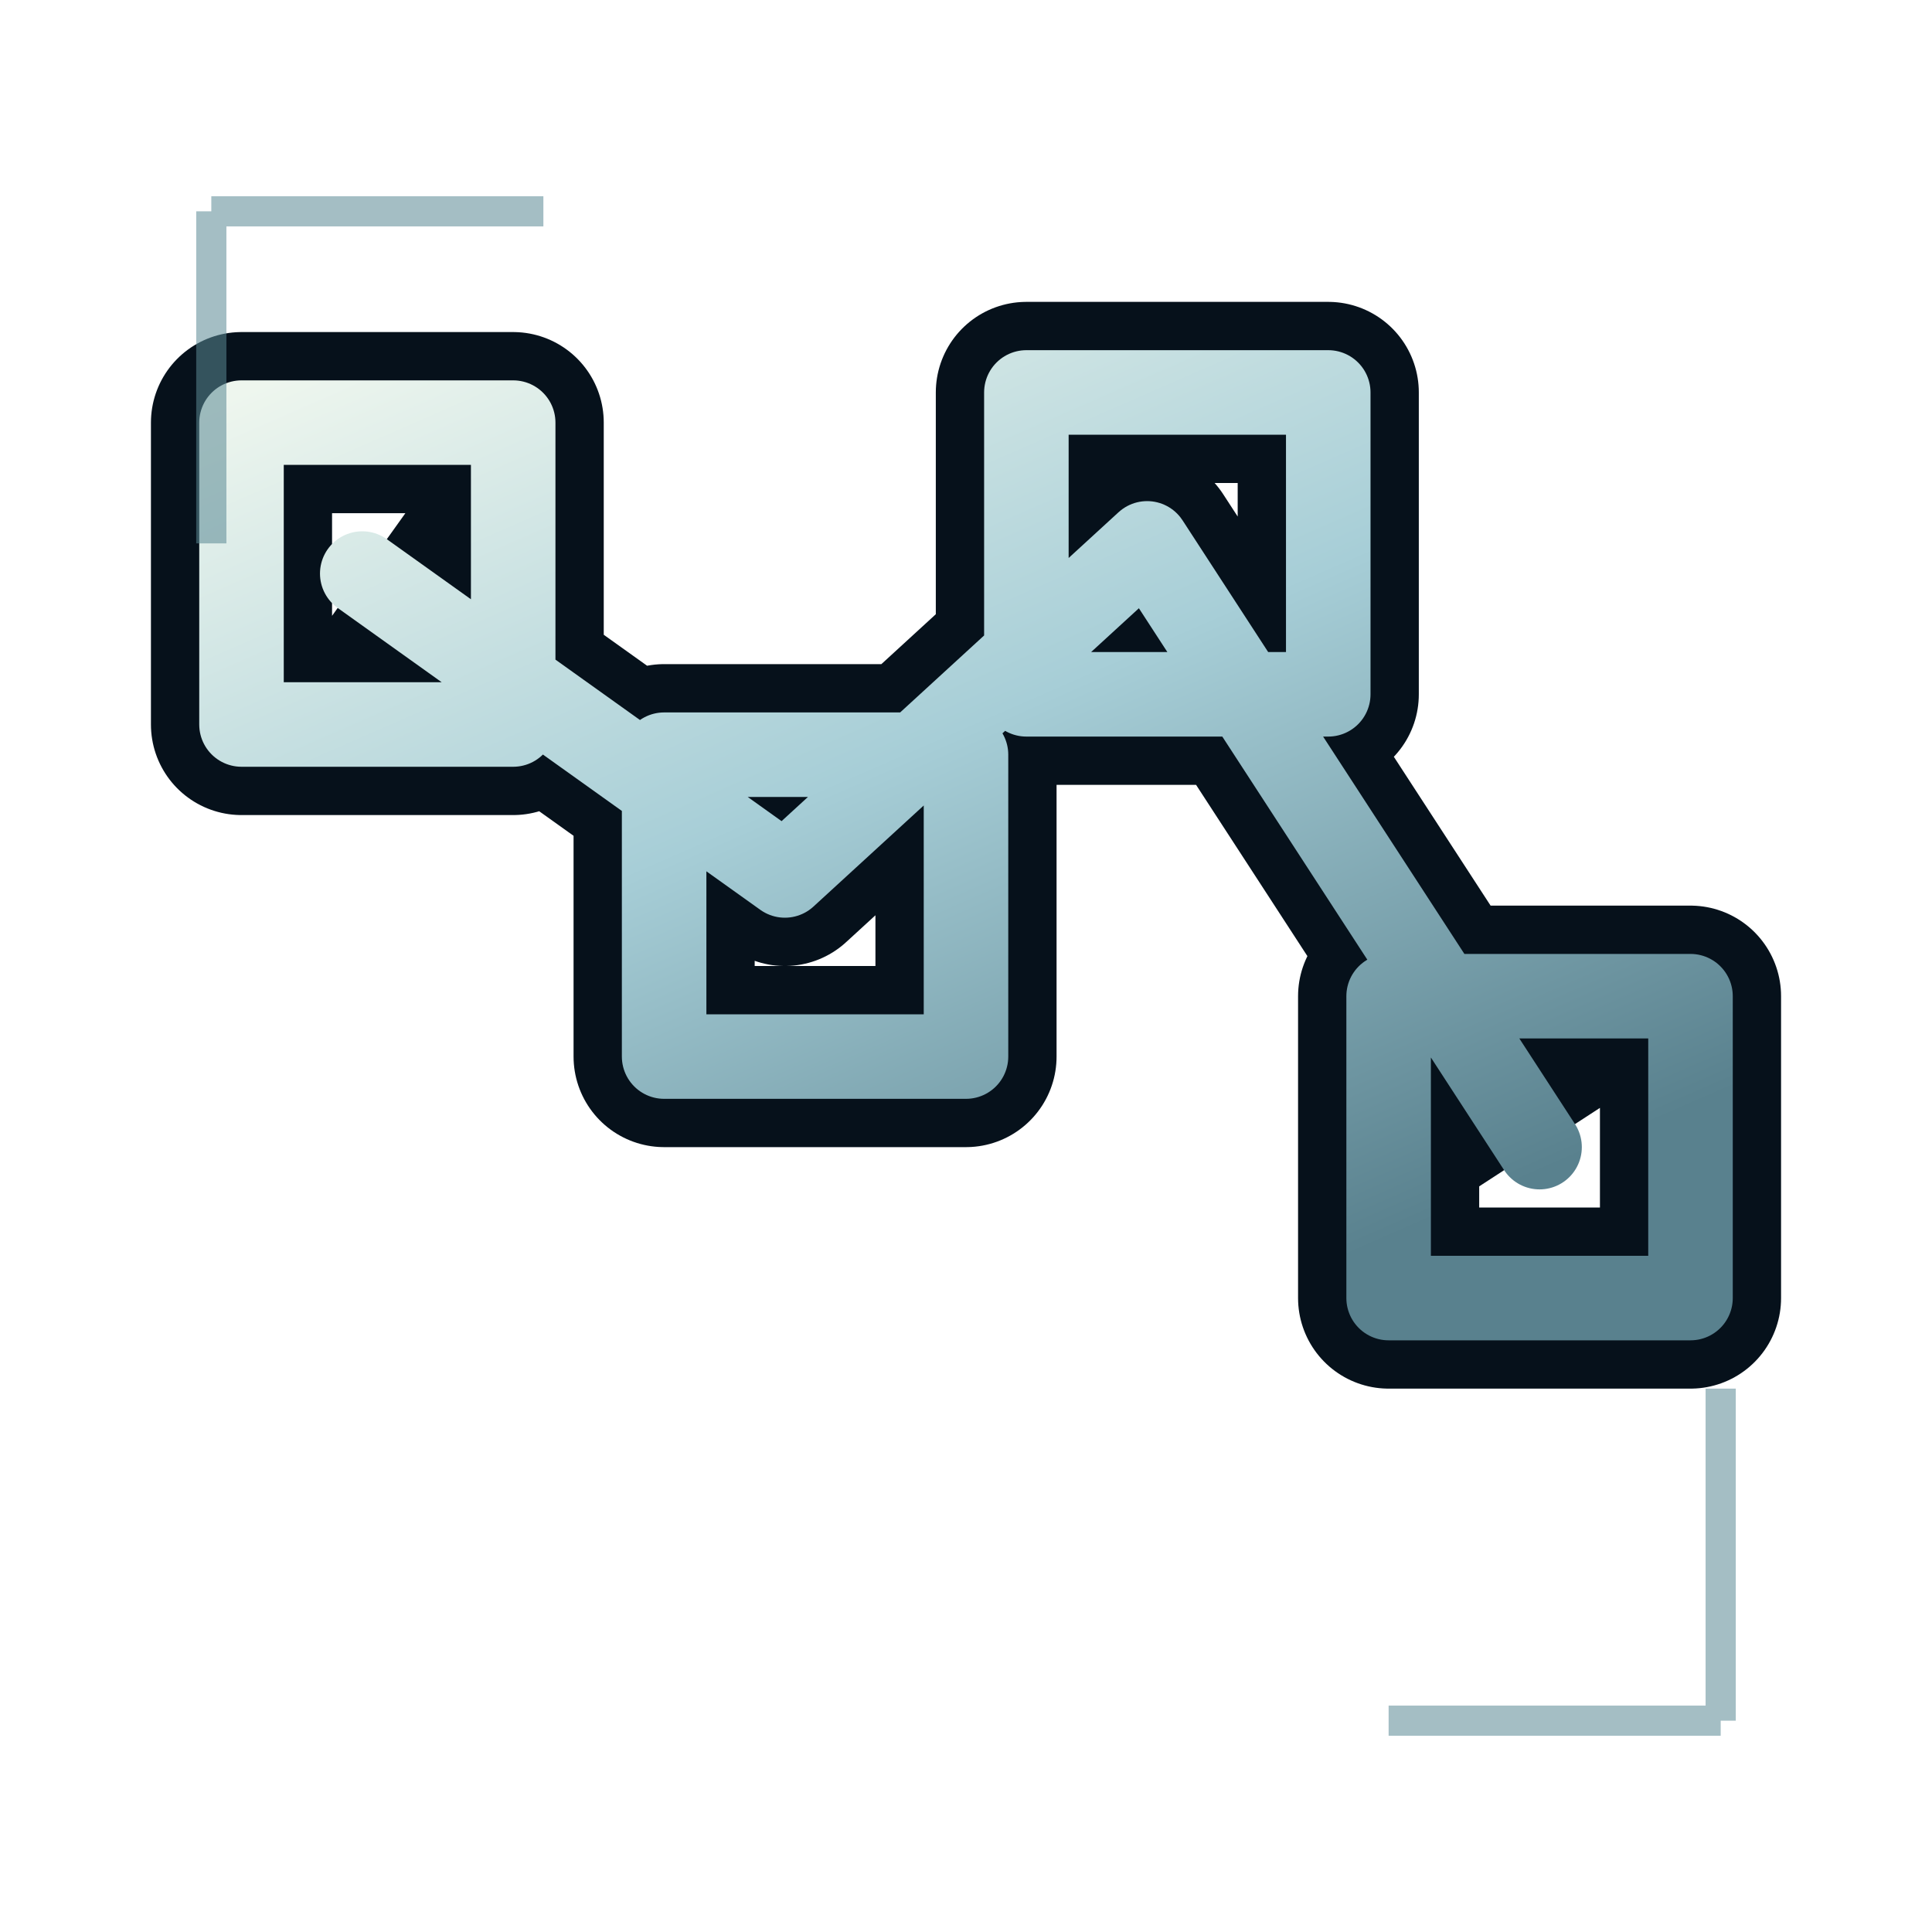
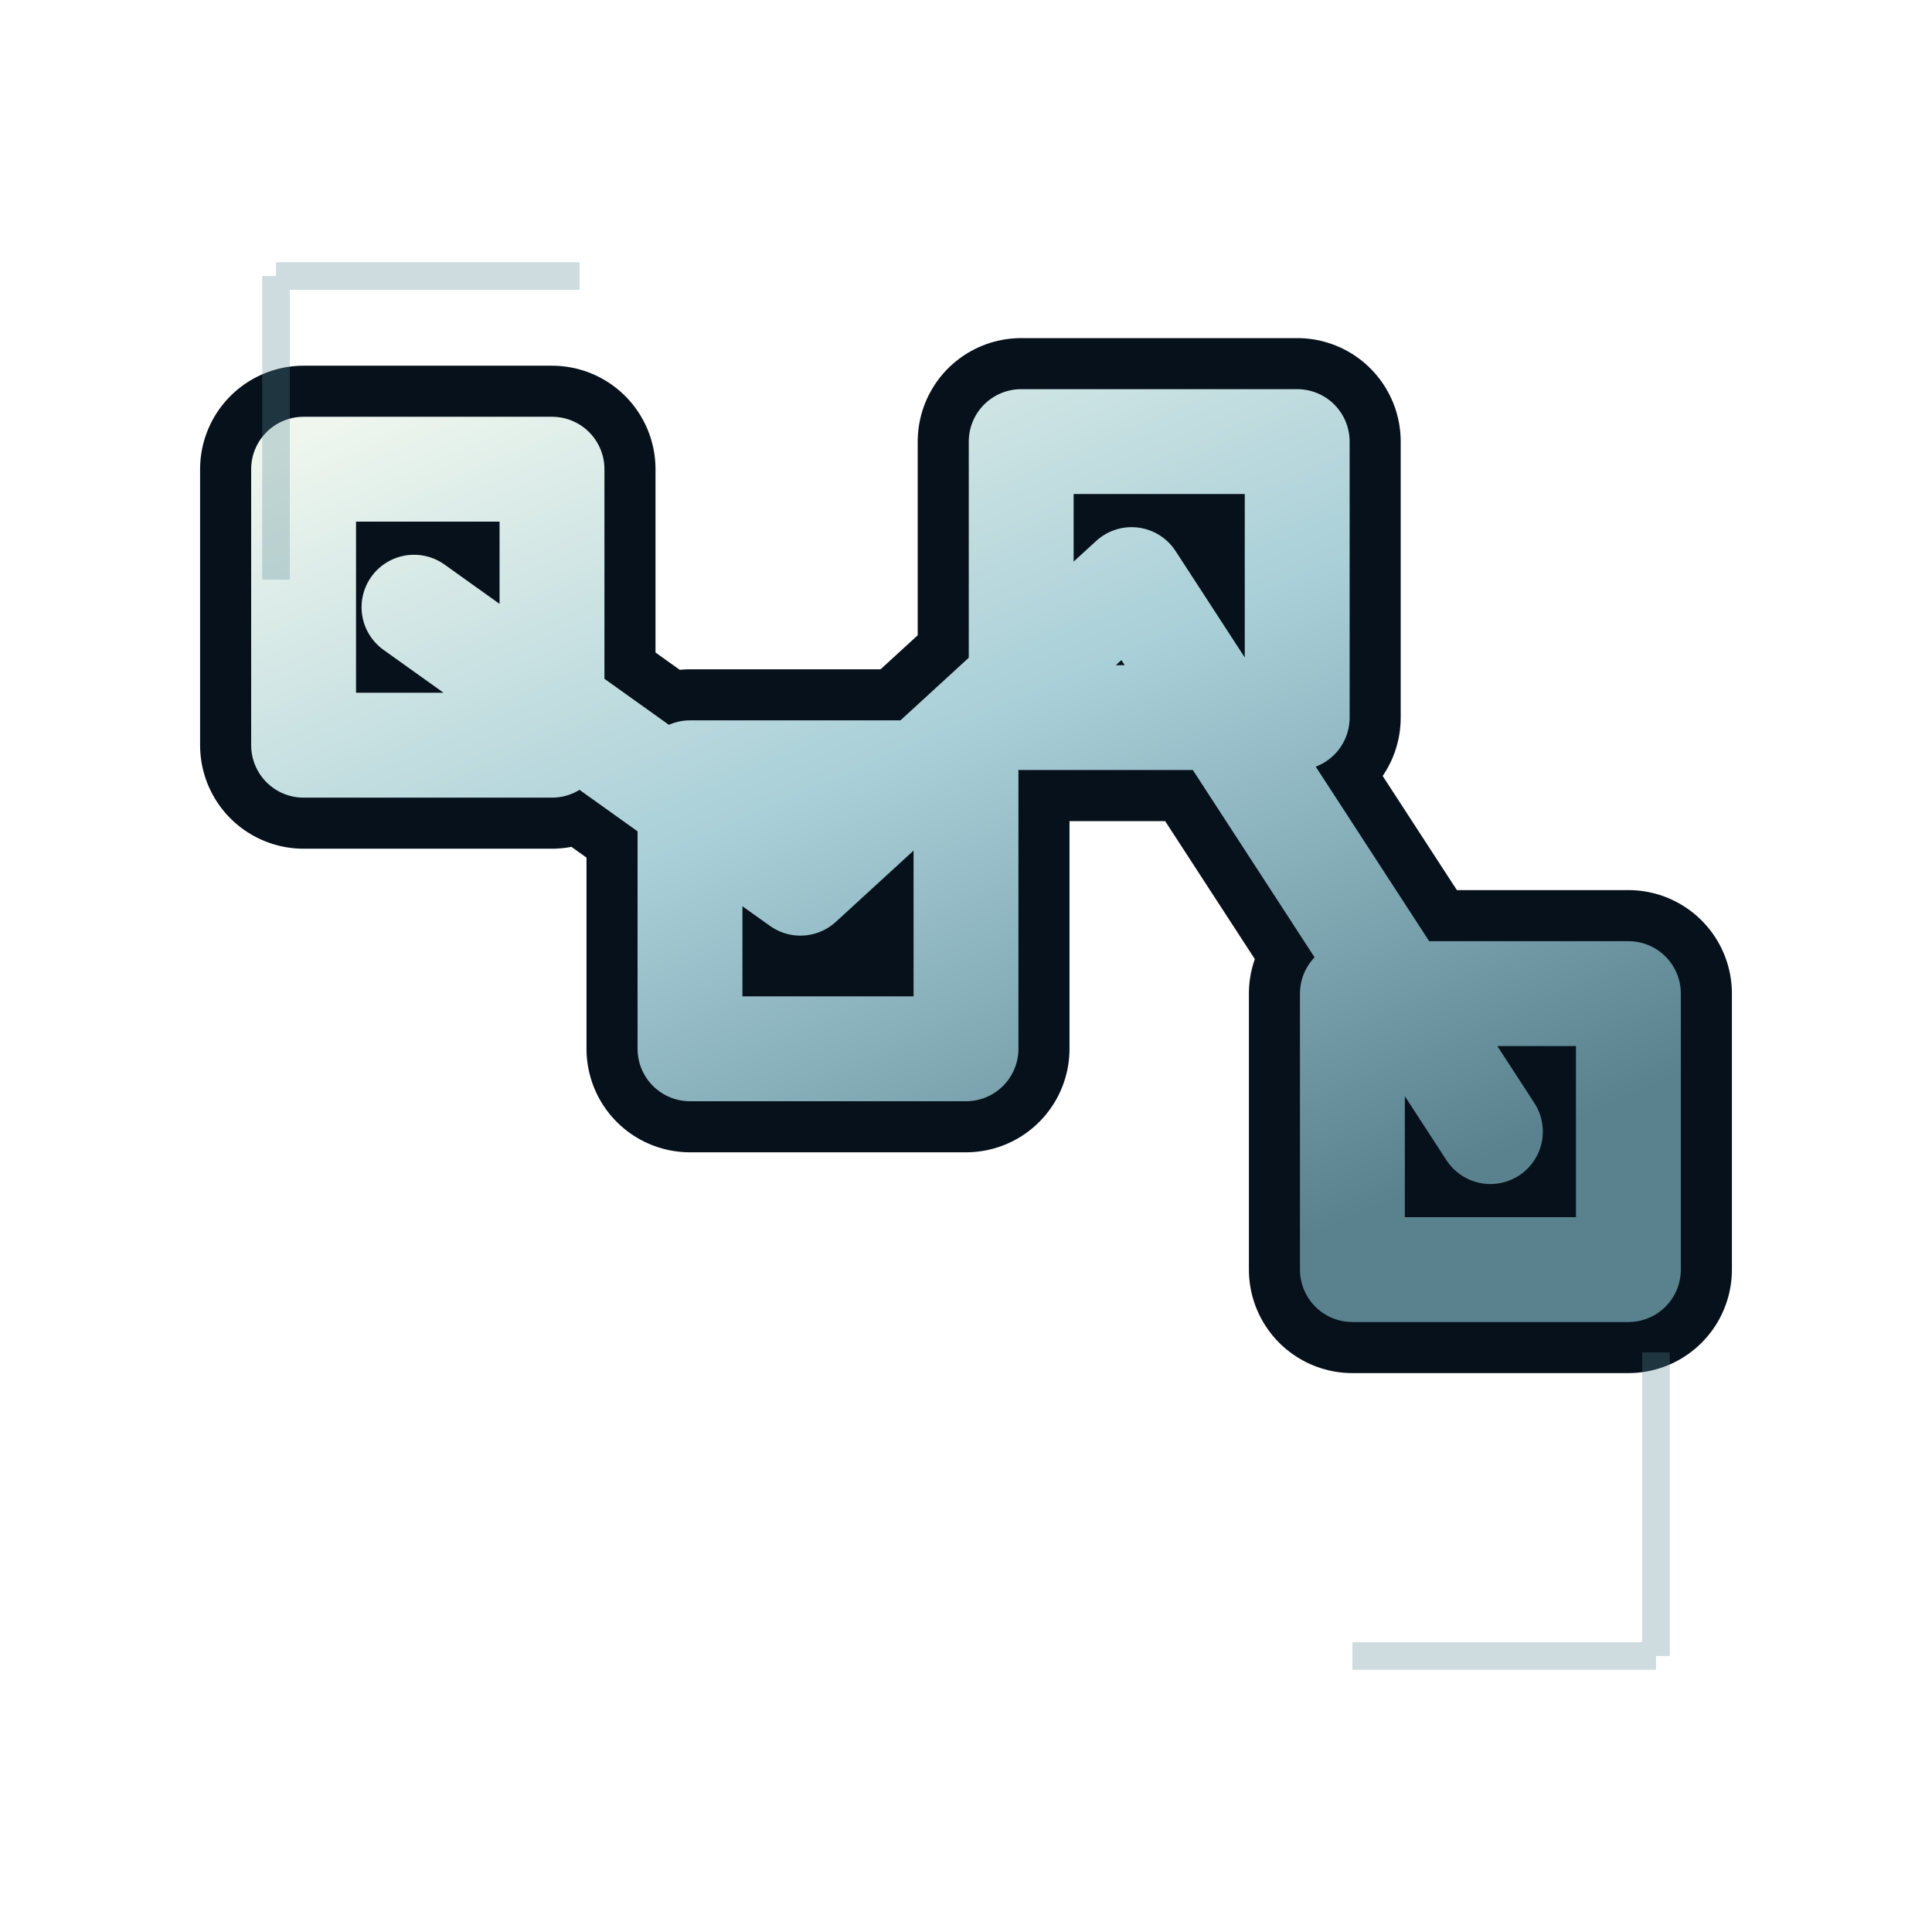
- <svg xmlns="http://www.w3.org/2000/svg" width="128" height="128" viewBox="0 0 64 64">
+ <svg xmlns="http://www.w3.org/2000/svg" width="128" height="128" viewBox="-3 -3 70 70">
  <defs>
    <linearGradient id="metal" x2=".7" y2="1">
      <stop stop-color="#eef6ee" />
      <stop offset=".48" stop-color="#a7ced7" />
      <stop offset="1" stop-color="#59818e" />
    </linearGradient>
  </defs>
-   <path d="M12 19L26 29L38 18L51 38M8 14H17V24H8ZM22 25H32V35H22ZM34 13H44V23H34ZM46 33H56V43H46Z" fill="none" stroke="#06111b" stroke-width="6" stroke-linejoin="round" />
-   <path d="M12 19L26 29L38 18L51 38M8 14H17V24H8ZM22 25H32V35H22ZM34 13H44V23H34ZM46 33H56V43H46Z" fill="none" stroke="url(#metal)" stroke-width="2.8" stroke-linejoin="round" stroke-linecap="round" />
-   <path d="M7 7H18M7 7V18M57 57H46M57 57V46" fill="none" stroke="#5a8894" stroke-width="1" opacity=".55" />
+   <path d="M12 19L26 29L38 18L51 38M8 14H17V24H8ZM22 25H32V35H22ZM34 13H44V23H34ZM46 33H56V43H46Z" fill="none" stroke="#06111b" stroke-width="7.5" stroke-linejoin="round" />
+   <path d="M12 19L26 29L38 18L51 38M8 14H17V24H8ZM22 25H32V35H22ZM34 13H44V23H34ZM46 33H56V43H46Z" fill="none" stroke="url(#metal)" stroke-width="3.8" stroke-linejoin="round" stroke-linecap="round" />
+   <path d="M7 7H18M7 7V18M57 57H46M57 57V46" fill="none" stroke="#5a8894" stroke-width="1" opacity=".3" />
</svg>
